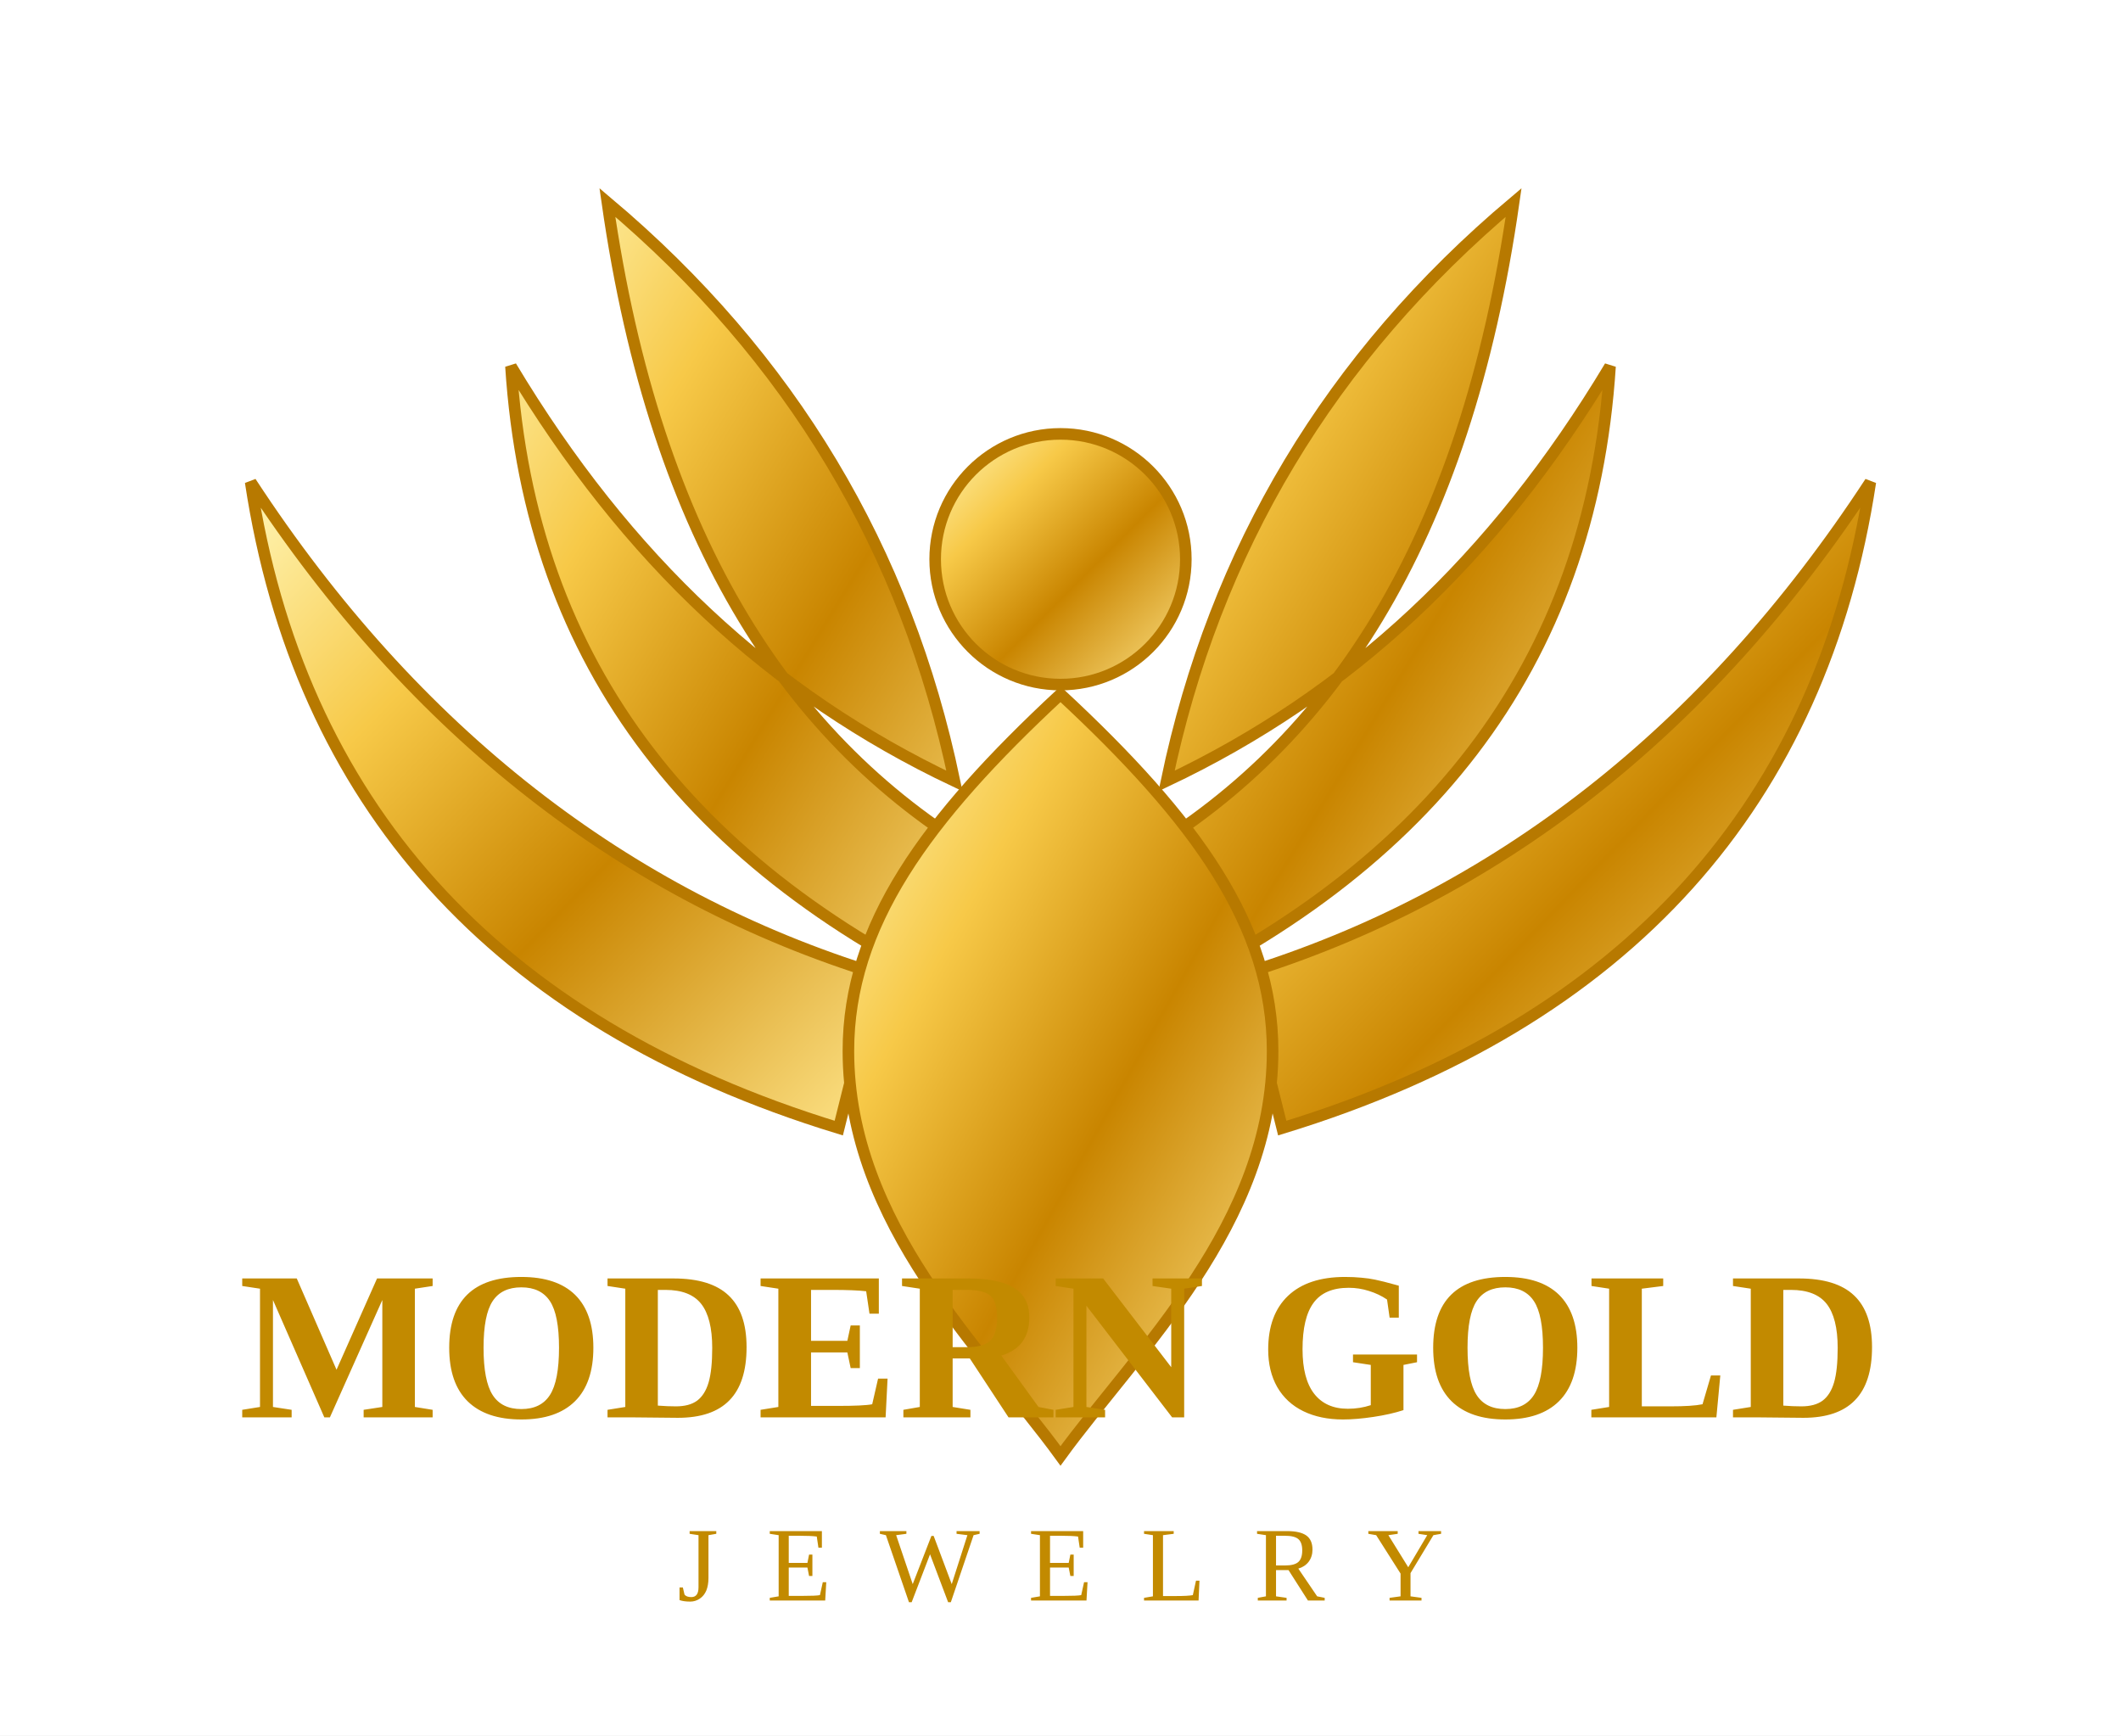
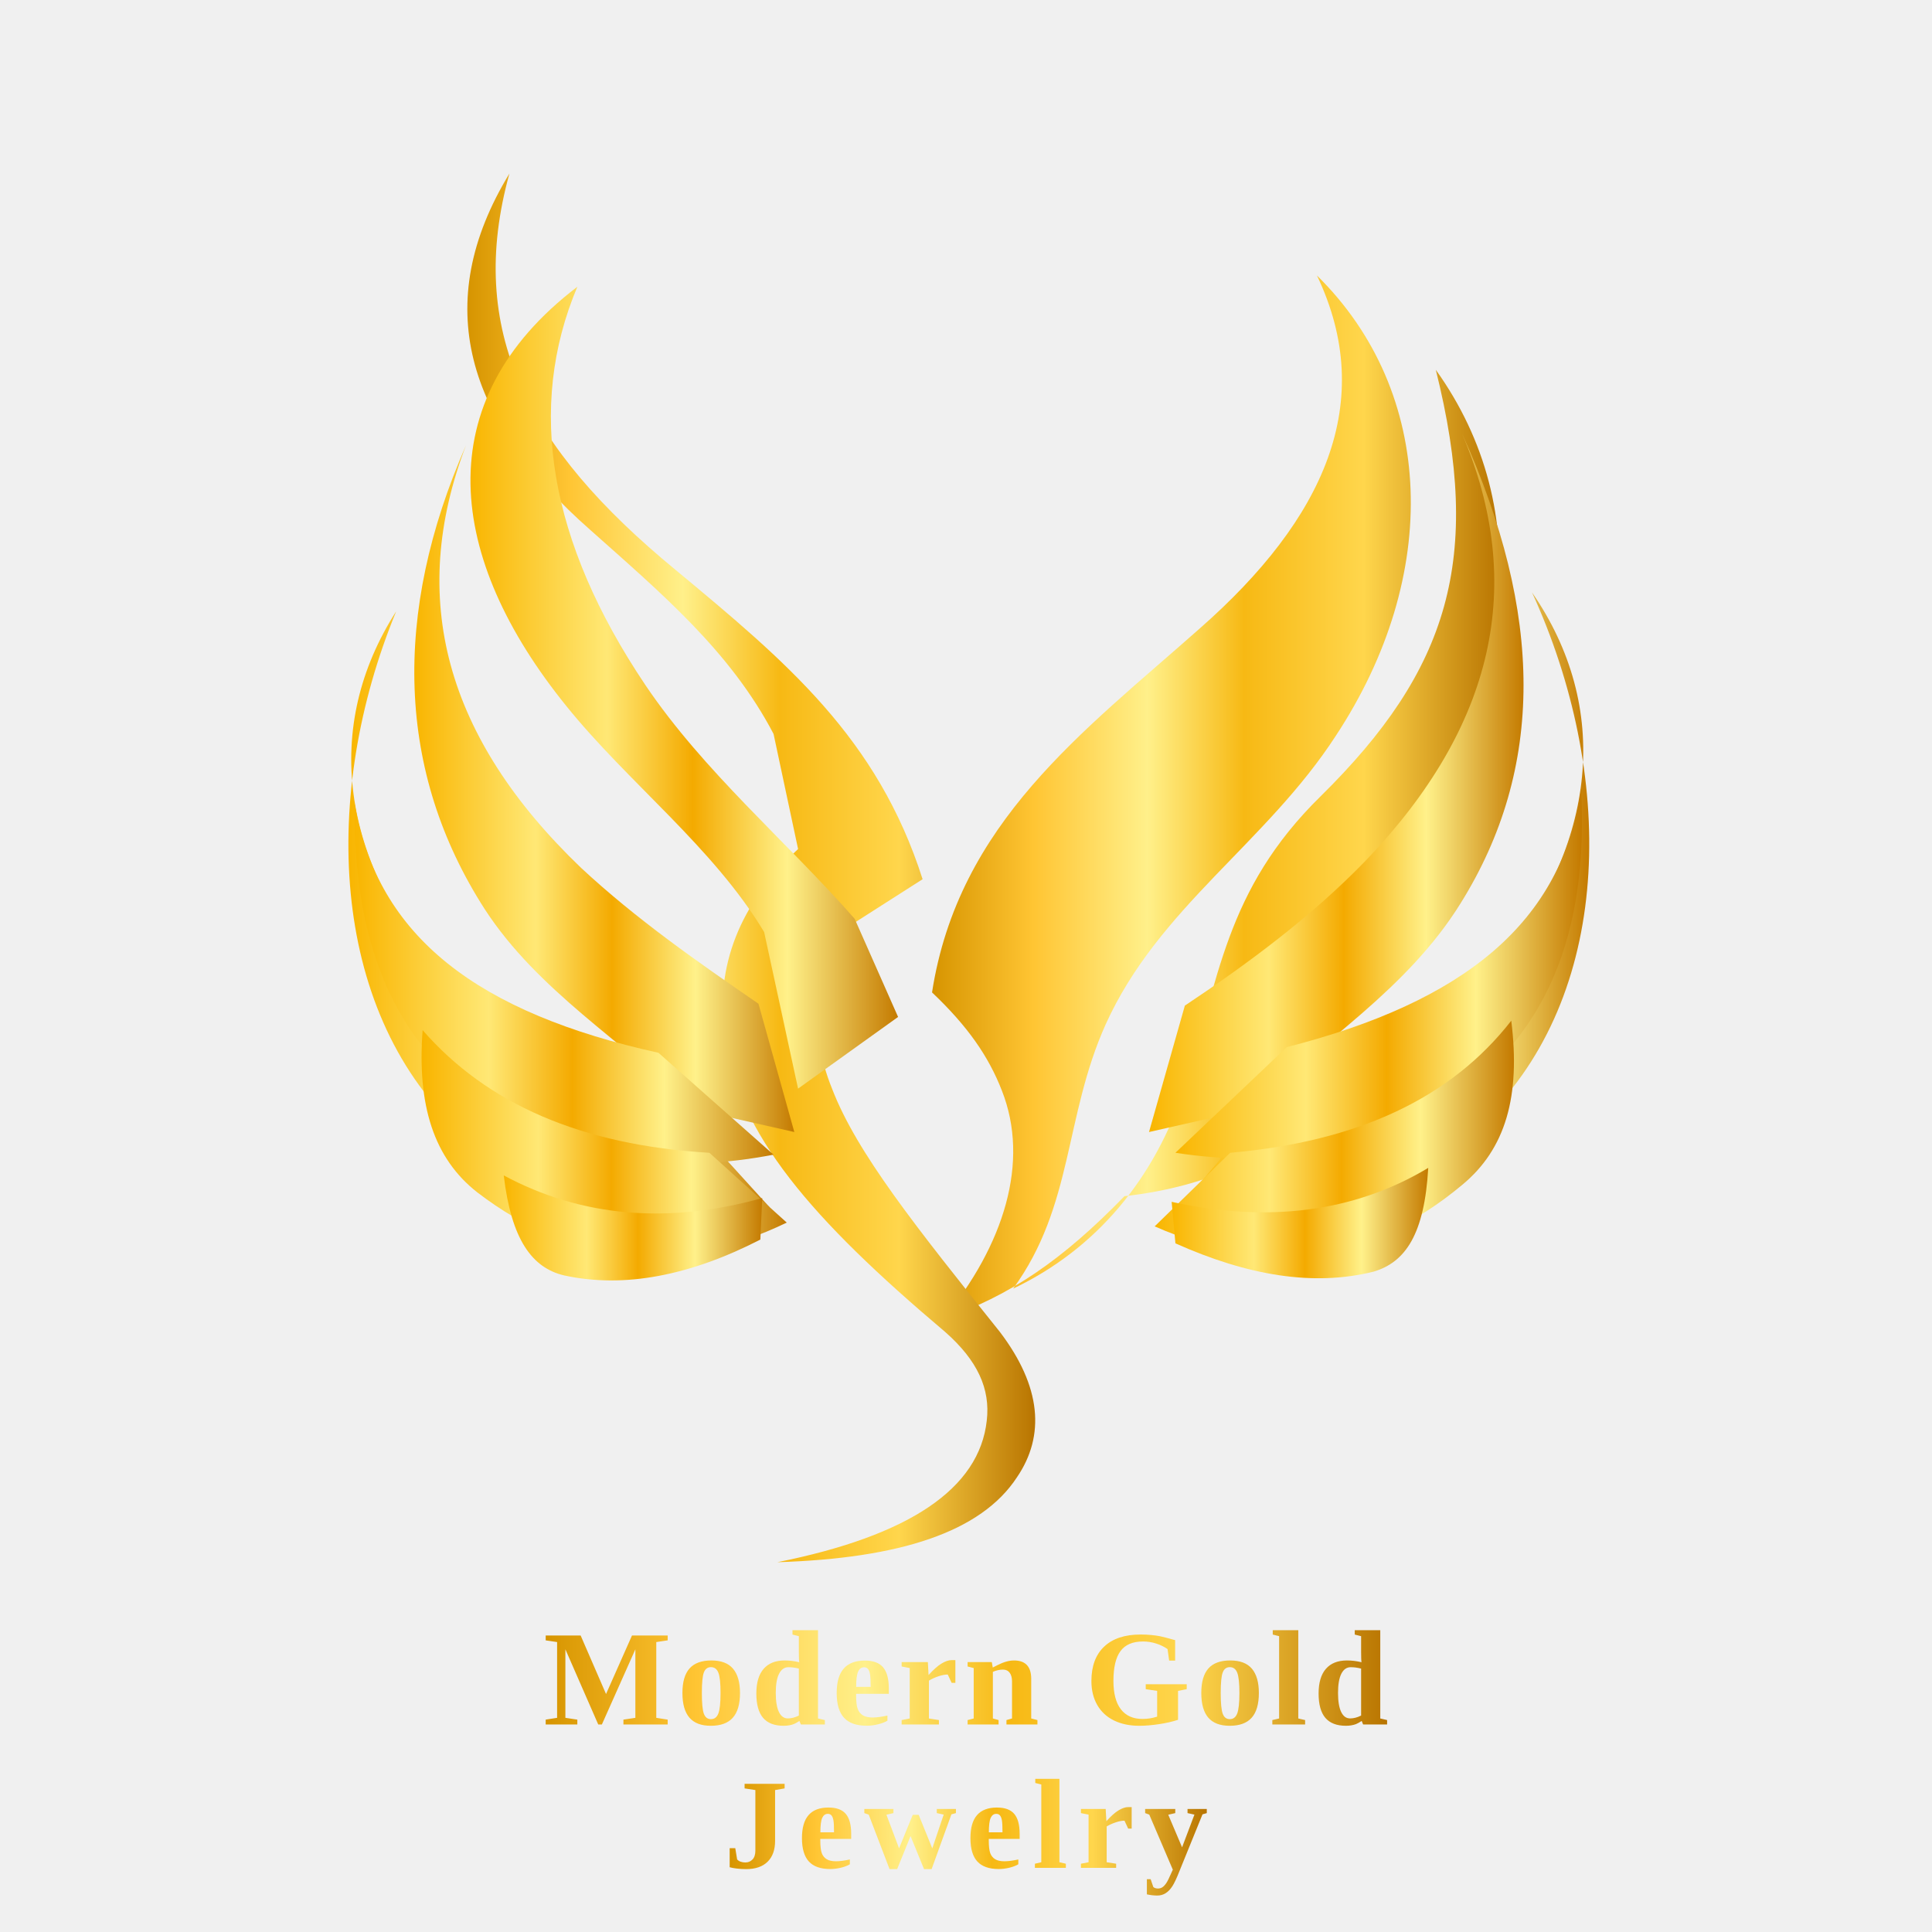
- <svg xmlns="http://www.w3.org/2000/svg" width="220" height="180" viewBox="0 0 220 180" role="img" aria-labelledby="title desc">
+ <svg xmlns="http://www.w3.org/2000/svg" width="1024" height="1024" viewBox="0 0 1024 1024" role="img" aria-labelledby="title desc">
  <defs>
-     <linearGradient id="gold" x1="0" y1="0" x2="1" y2="1">
-       <stop offset="0" stop-color="#FFF6B7" />
-       <stop offset="0.28" stop-color="#F7C948" />
-       <stop offset="0.58" stop-color="#C98500" />
-       <stop offset="1" stop-color="#FFE58A" />
+     <linearGradient id="gold-main" x1="0" y1="0" x2="1" y2="0">
+       <stop offset="0" stop-color="#D69400" />
+       <stop offset="0.18" stop-color="#FFC533" />
+       <stop offset="0.38" stop-color="#FFF08A" />
+       <stop offset="0.55" stop-color="#F7B914" />
+       <stop offset="0.76" stop-color="#FFD64C" />
+       <stop offset="1" stop-color="#B87400" />
+     </linearGradient>
+     <linearGradient id="gold-side" x1="0" y1="0" x2="1" y2="0">
+       <stop offset="0" stop-color="#F9B500" />
+       <stop offset="0.32" stop-color="#FFE875" />
+       <stop offset="0.52" stop-color="#F4AA00" />
+       <stop offset="0.74" stop-color="#FFF18A" />
+       <stop offset="1" stop-color="#C47A00" />
    </linearGradient>
  </defs>
-   <rect width="220" height="180" fill="#FFFFFF" />
-   <g fill="url(#gold)" stroke="#B77900" stroke-width="1.2">
-     <path d="M104 90C82 78 68 56 63 21c19 16 31 36 36 60-19-9-34-23-46-43 2 31 19 53 51 67z" />
-     <path d="M116 90c22-12 36-34 41-69-19 16-31 36-36 60 19-9 34-23 46-43-2 31-19 53-51 67z" />
-     <path d="M91 101c-26-8-48-25-65-51 5 33 25 56 61 67z" />
-     <path d="M129 101c26-8 48-25 65-51-5 33-25 56-61 67z" />
-     <path d="M110 72c14 13 22 24 22 37 0 18-14 31-22 42-8-11-22-24-22-42 0-13 8-24 22-37z" />
-     <circle cx="110" cy="58" r="13" />
+   <g fill="url(#gold-main)">
+     <path d="M494 526c14-90 80-138 142-193 66-58 94-120 62-187 63 62 66 159 10 244-37 57-94 91-122 153-22 49-17 96-49 140 44-21 75-58 91-107 18-56 21-104 72-154 68-67 86-126 61-226 53 74 44 171-30 259-24 29-54 56-91 83 31-2 61-10 90-23-23 36-55 60-96 72 23 5 47 4 71-3-28 28-64 45-109 50-33 34-61 53-96 65 32-39 46-83 31-121-7-18-18-34-37-52z" />
+     <path d="M530 706c22 29 24 55 9 77-19 29-62 43-127 45 70-14 107-39 111-75 2-17-5-32-22-47-71-60-110-105-117-157-5-37 8-70 39-99l-13-61c-23-44-60-75-97-108-66-58-85-120-43-189-23 83 9 145 88 210 59 49 107 89 131 164l-36 23c-21 26-25 56-12 88 13 34 45 74 89 129z" />
  </g>
-   <text x="110" y="147" text-anchor="middle" font-family="Georgia, 'Times New Roman', serif" font-size="22" font-weight="700" fill="#C28A00">MODERN GOLD</text>
-   <text x="110" y="166" text-anchor="middle" font-family="Georgia, 'Times New Roman', serif" font-size="11" letter-spacing="5" fill="#C28A00">JEWELRY</text>
+   <g fill="url(#gold-side)">
+     <path d="M306 152c-27 64-15 135 36 211 31 46 75 83 111 124l23 52-53 38-18-83c-27-45-72-79-105-120-63-78-74-161 6-222z" />
+     <path d="M247 236c-31 81-11 155 61 224 29 27 62 50 94 72l19 68-53-12c-38-36-83-63-111-106-47-73-49-157-10-246z" />
+     <path d="M210 324c-39 61-30 132 26 196 34 39 81 62 132 76l40 44c-62 17-120 2-166-42-67-64-72-177-32-274z" />
+     <path d="M188 426c12 71 66 111 161 132l61 54c-52 10-98 4-139-18-61-34-84-92-83-168z" />
+     <path d="M224 546c34 39 84 61 152 65l41 37c-58 28-113 23-164-16-23-18-32-46-29-86z" />
+     <path d="M267 623c41 22 87 26 137 12l-1 22c-37 19-72 26-104 19-17-4-28-19-32-53z" />
+     <path d="M775 230c34 80 17 155-51 226-29 30-63 55-96 77l-19 67 53-12c39-36 84-64 112-109 45-72 44-154 1-249z" />
+     <path d="M812 314c42 61 35 133-19 199-32 40-79 65-129 81l-38 45c63 14 120-3 164-49 65-67 66-180 22-276z" />
+     <path d="M838 418c-10 71-62 113-156 137l-59 56c52 8 98 0 138-23 60-36 81-95 77-170z" />
+     <path d="M801 541c-32 41-81 64-149 70l-40 39c59 26 114 19 163-22 23-19 31-47 26-87z" />
+     <path d="M757 619c-40 24-86 29-136 18l2 22c38 17 73 23 105 15 17-5 27-20 29-55z" />
+   </g>
+   <g fill="url(#gold-main)" text-anchor="middle">
+     <text x="512" y="914" font-family="Georgia, 'Times New Roman', serif" font-size="72" font-weight="700" letter-spacing="3">Modern Gold</text>
+     <text x="512" y="990" font-family="Georgia, 'Times New Roman', serif" font-size="68" font-weight="700" letter-spacing="5">Jewelry</text>
+   </g>
</svg>
